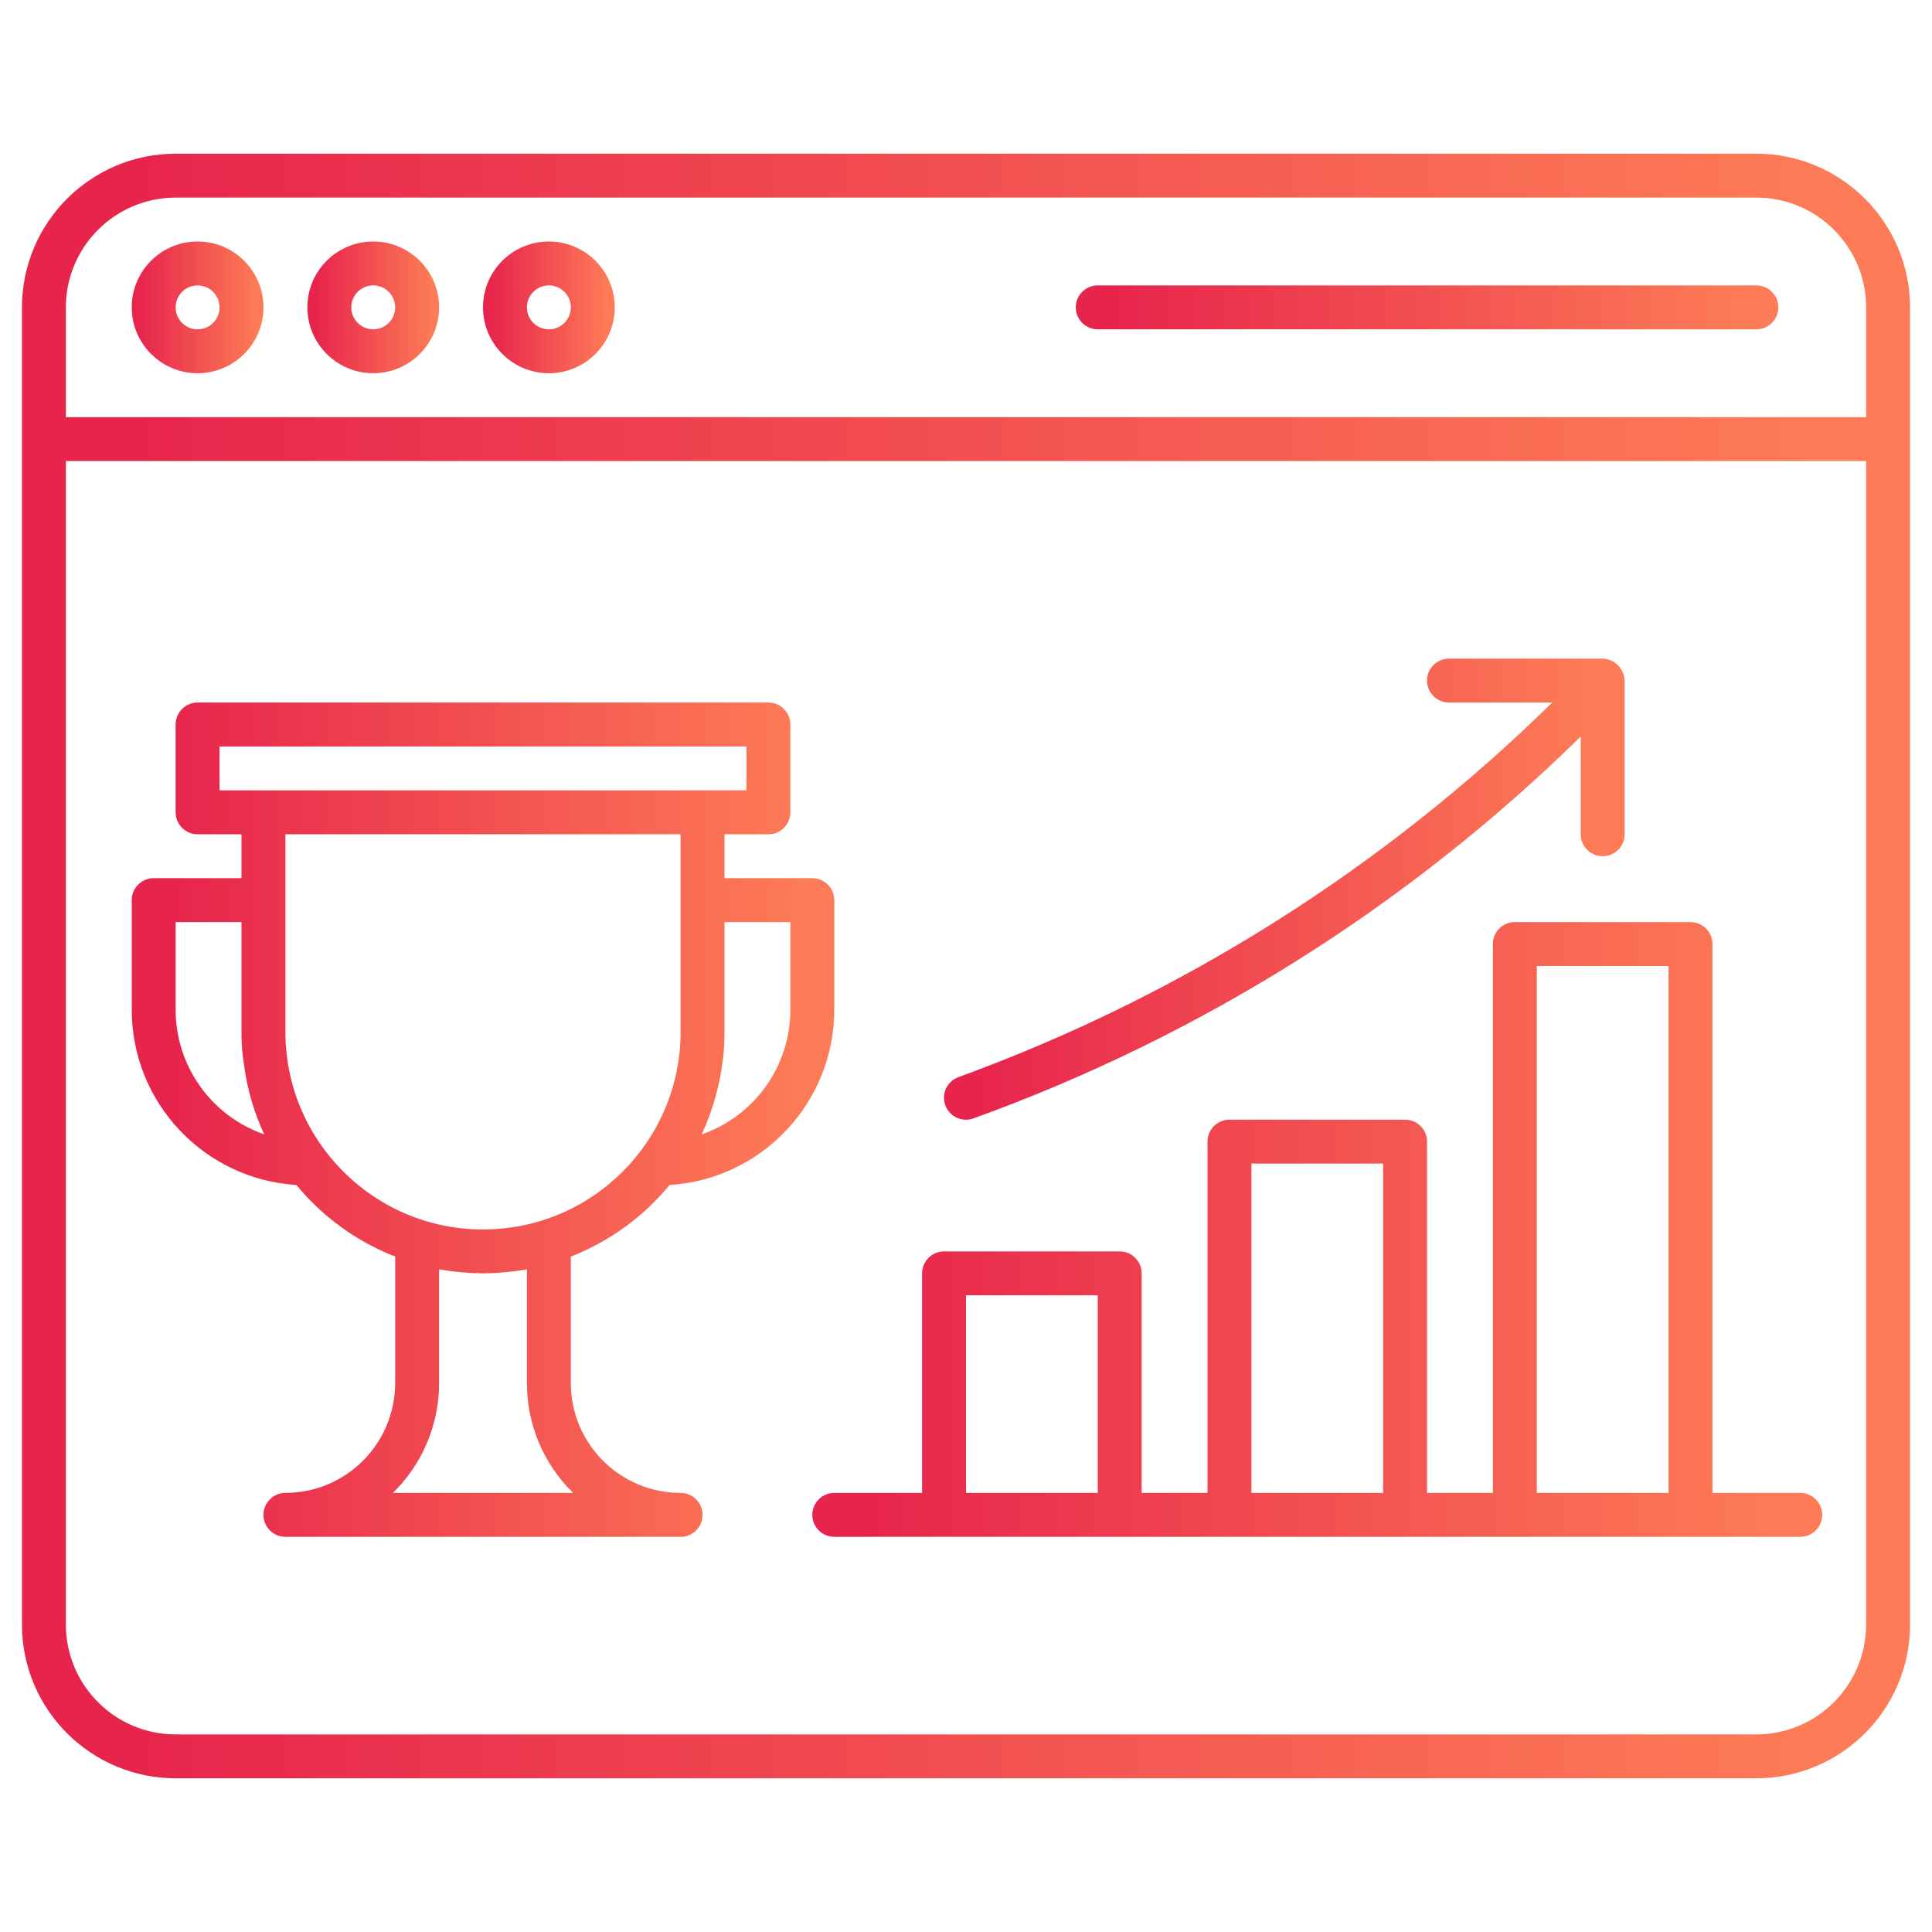
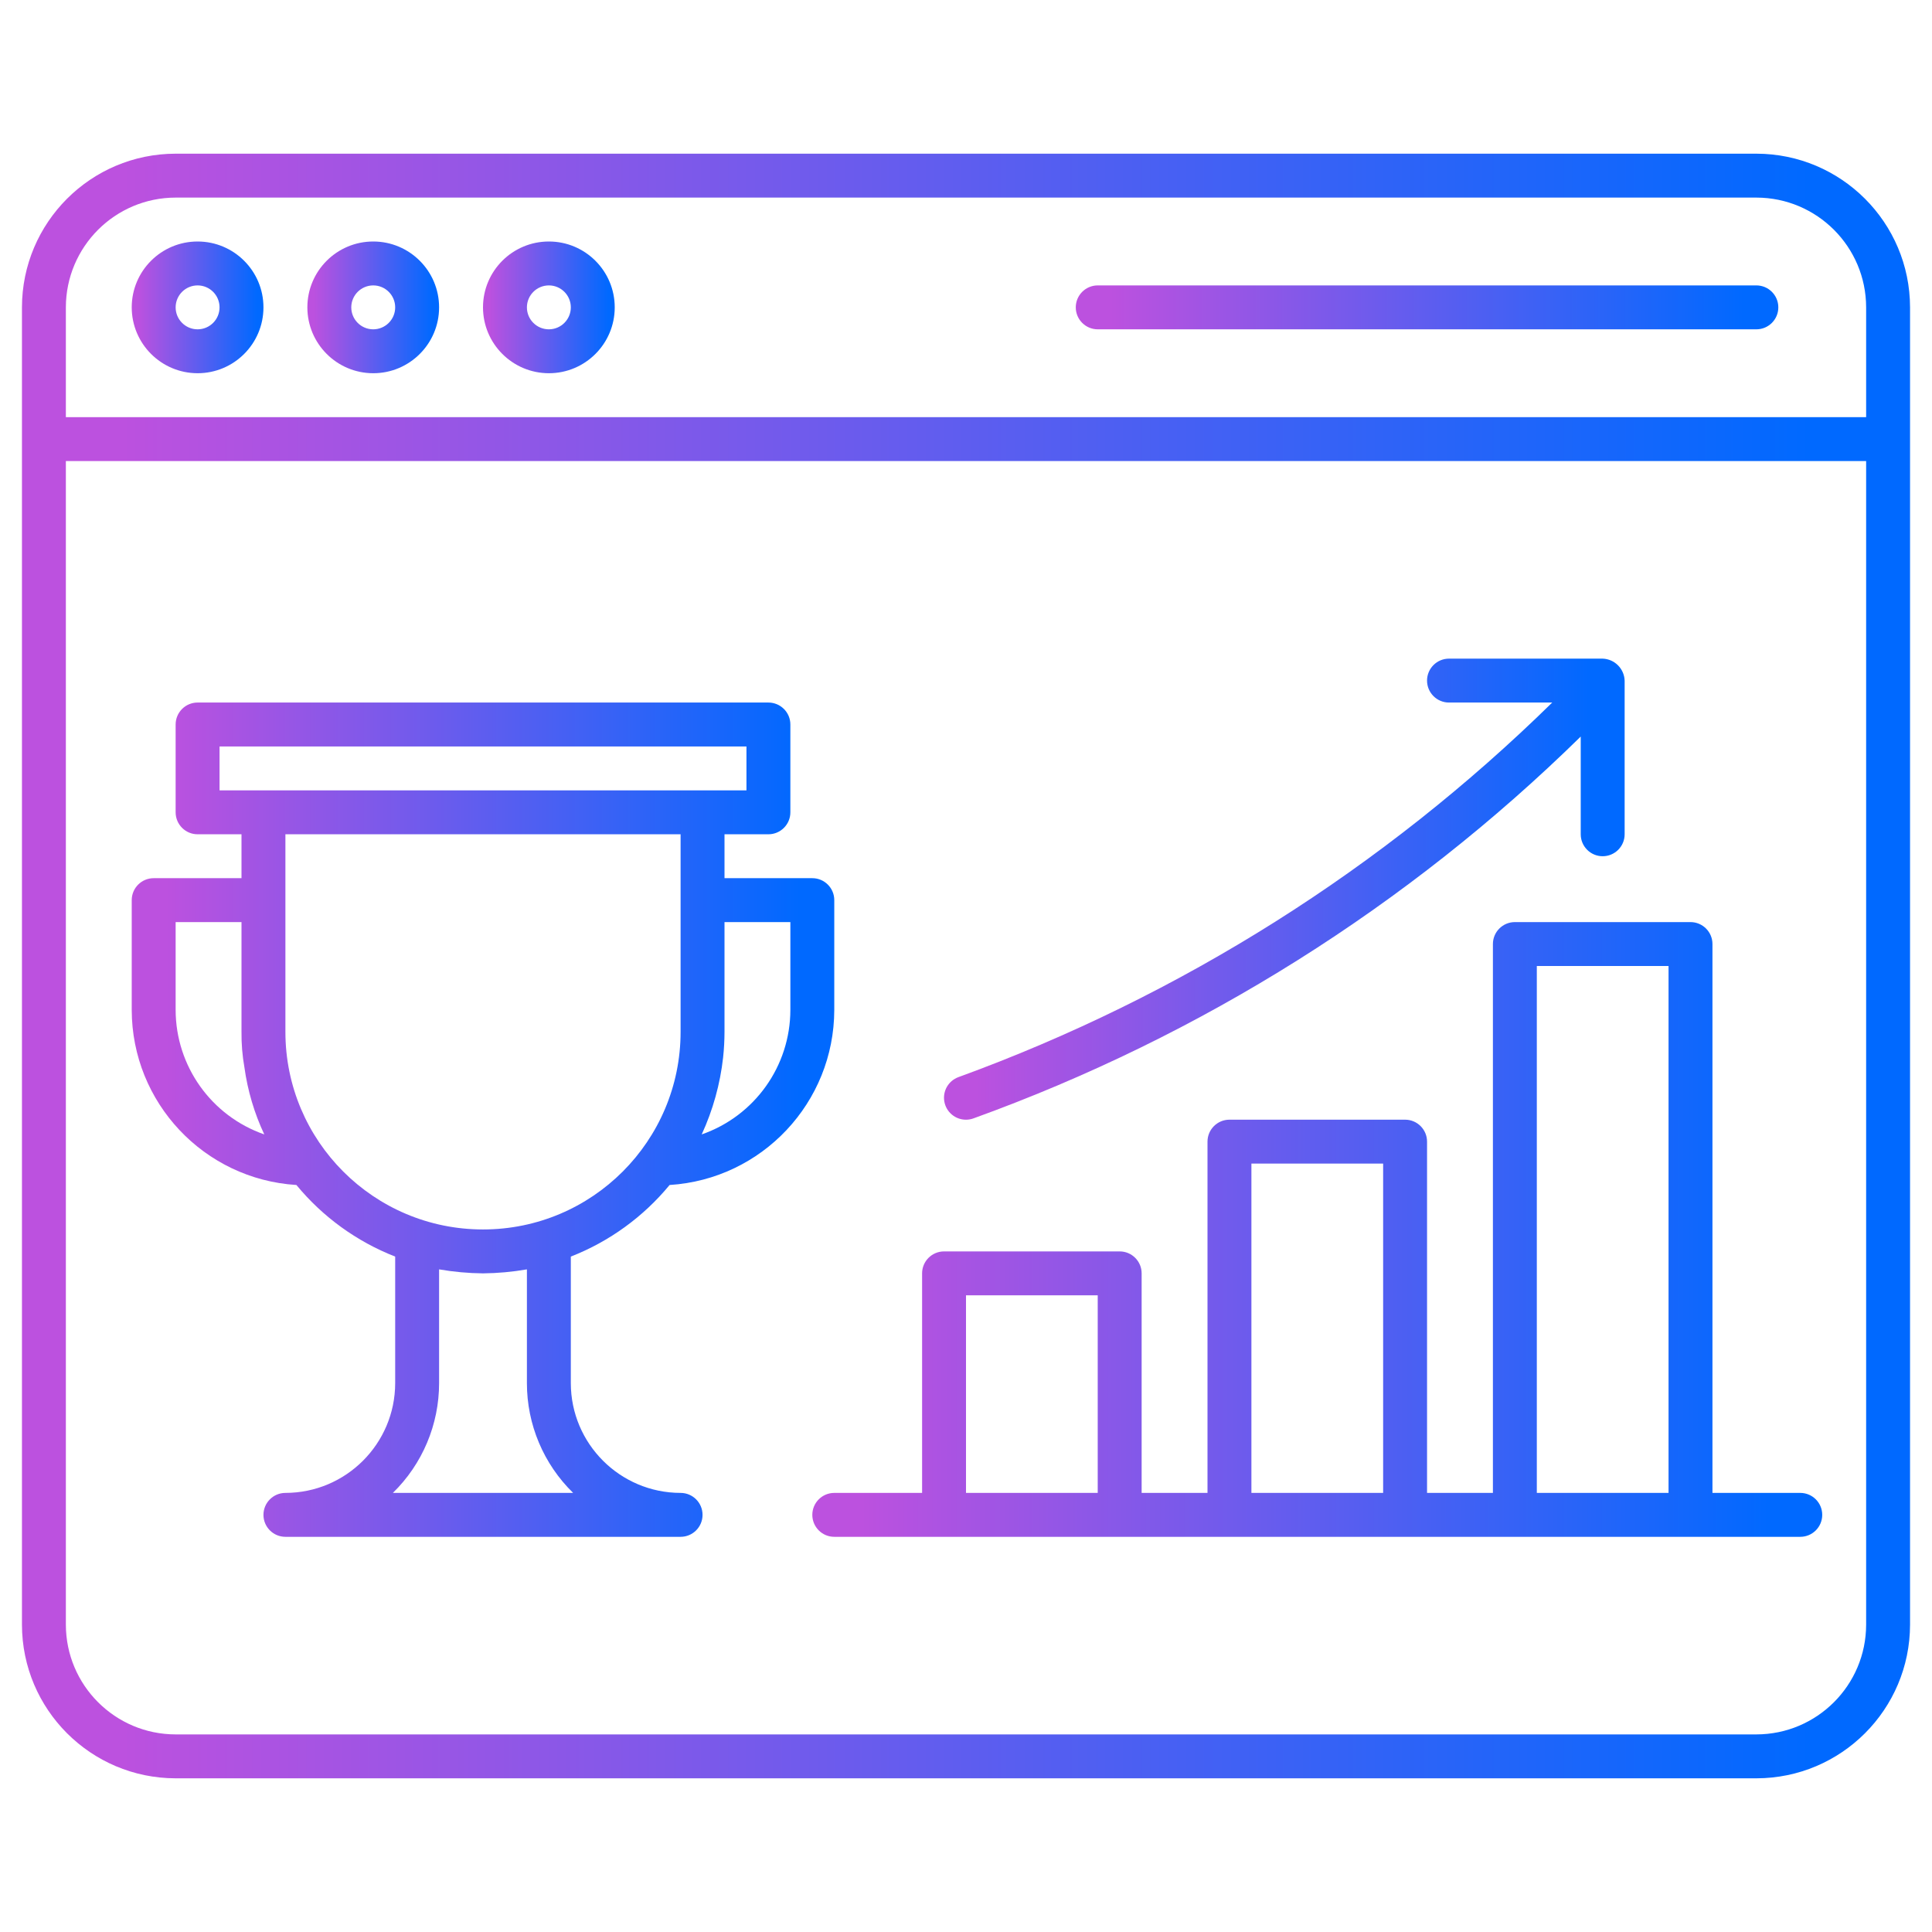
<svg xmlns="http://www.w3.org/2000/svg" fill="url(#MyGradient)" viewBox="0 0 88 88">
  <defs>
    <linearGradient id="MyGradient">
-       <stop offset="5%" stop-color="#e7244c" />
-       <stop offset="95%" stop-color="#fd7b56" />
+       <stop offset="5%" stop-color="#BC51DF" />
+       <stop offset="95%" stop-color="#0069FF" />
    </linearGradient>
  </defs>
  <g id="Web_ranking" data-name="Web ranking">
    <path d="M80,7H8a7.008,7.008,0,0,0-7,7V74a7.008,7.008,0,0,0,7,7H80a7.008,7.008,0,0,0,7-7V14A7.008,7.008,0,0,0,80,7ZM8,9H80a5.006,5.006,0,0,1,5,5v5H3V14A5.006,5.006,0,0,1,8,9ZM80,79H8a5.006,5.006,0,0,1-5-5V21H85V74A5.006,5.006,0,0,1,80,79Z" />
    <path d="M9,17a3,3,0,1,0-3-3A3.003,3.003,0,0,0,9,17Zm0-4a1,1,0,1,1-1,1A1.001,1.001,0,0,1,9,13Z" />
    <path d="M17,17a3,3,0,1,0-3-3A3.003,3.003,0,0,0,17,17Zm0-4a1,1,0,1,1-1,1A1.001,1.001,0,0,1,17,13Z" />
    <path d="M25,17a3,3,0,1,0-3-3A3.003,3.003,0,0,0,25,17Zm0-4a1,1,0,1,1-1,1A1.001,1.001,0,0,1,25,13Z" />
    <path d="M50,15H80a1,1,0,0,0,0-2H50a1,1,0,0,0,0,2Z" />
    <path d="M44,51.001a.998.998,0,0,0,.346-.062A76.724,76.724,0,0,0,72,33.549V38a1,1,0,0,0,2,0V31a1.039,1.039,0,0,0-1-1H66a1,1,0,0,0,0,2h4.702A75.503,75.503,0,0,1,43.654,49.062,1,1,0,0,0,44,51.001Z" />
    <path d="M82,68H78V43a1,1,0,0,0-1-1H69a1,1,0,0,0-1,1V68H65V52a1,1,0,0,0-1-1H56a1,1,0,0,0-1,1V68H52V58a1,1,0,0,0-1-1H43a1,1,0,0,0-1,1V68H38a1,1,0,0,0,0,2H82a1,1,0,0,0,0-2ZM44,68V59h6v9Zm13,0V53h6V68Zm13,0V44h6V68Z" />
    <path d="M30.499,53.975A8.004,8.004,0,0,0,38,46V41a1,1,0,0,0-1-1H33V38h2a1,1,0,0,0,1-1V33a1,1,0,0,0-1-1H9a1,1,0,0,0-1,1v4a1,1,0,0,0,1,1h2v2H7a1,1,0,0,0-1,1v5a8.004,8.004,0,0,0,7.501,7.975A11.044,11.044,0,0,0,18,57.236V63a5.006,5.006,0,0,1-5,5,1,1,0,0,0,0,2H31a1,1,0,0,0,0-2,5.006,5.006,0,0,1-5-5V57.236A11.044,11.044,0,0,0,30.499,53.975ZM36,42v4a6.012,6.012,0,0,1-4.038,5.671,11.393,11.393,0,0,0,.975-3.506A11.068,11.068,0,0,0,33,47V42ZM10,34H34v2H10Zm2.038,17.671A6.012,6.012,0,0,1,8,46V42h3v5a8.725,8.725,0,0,0,.133,1.617A10.57,10.57,0,0,0,12.038,51.671ZM13,47V38H31v9a9,9,0,0,1-18,0ZM24,57.818V63a6.979,6.979,0,0,0,2.106,5h-8.211A6.979,6.979,0,0,0,20,63V57.818A12.363,12.363,0,0,0,22,58,12.363,12.363,0,0,0,24,57.818Z" />
  </g>
</svg>
